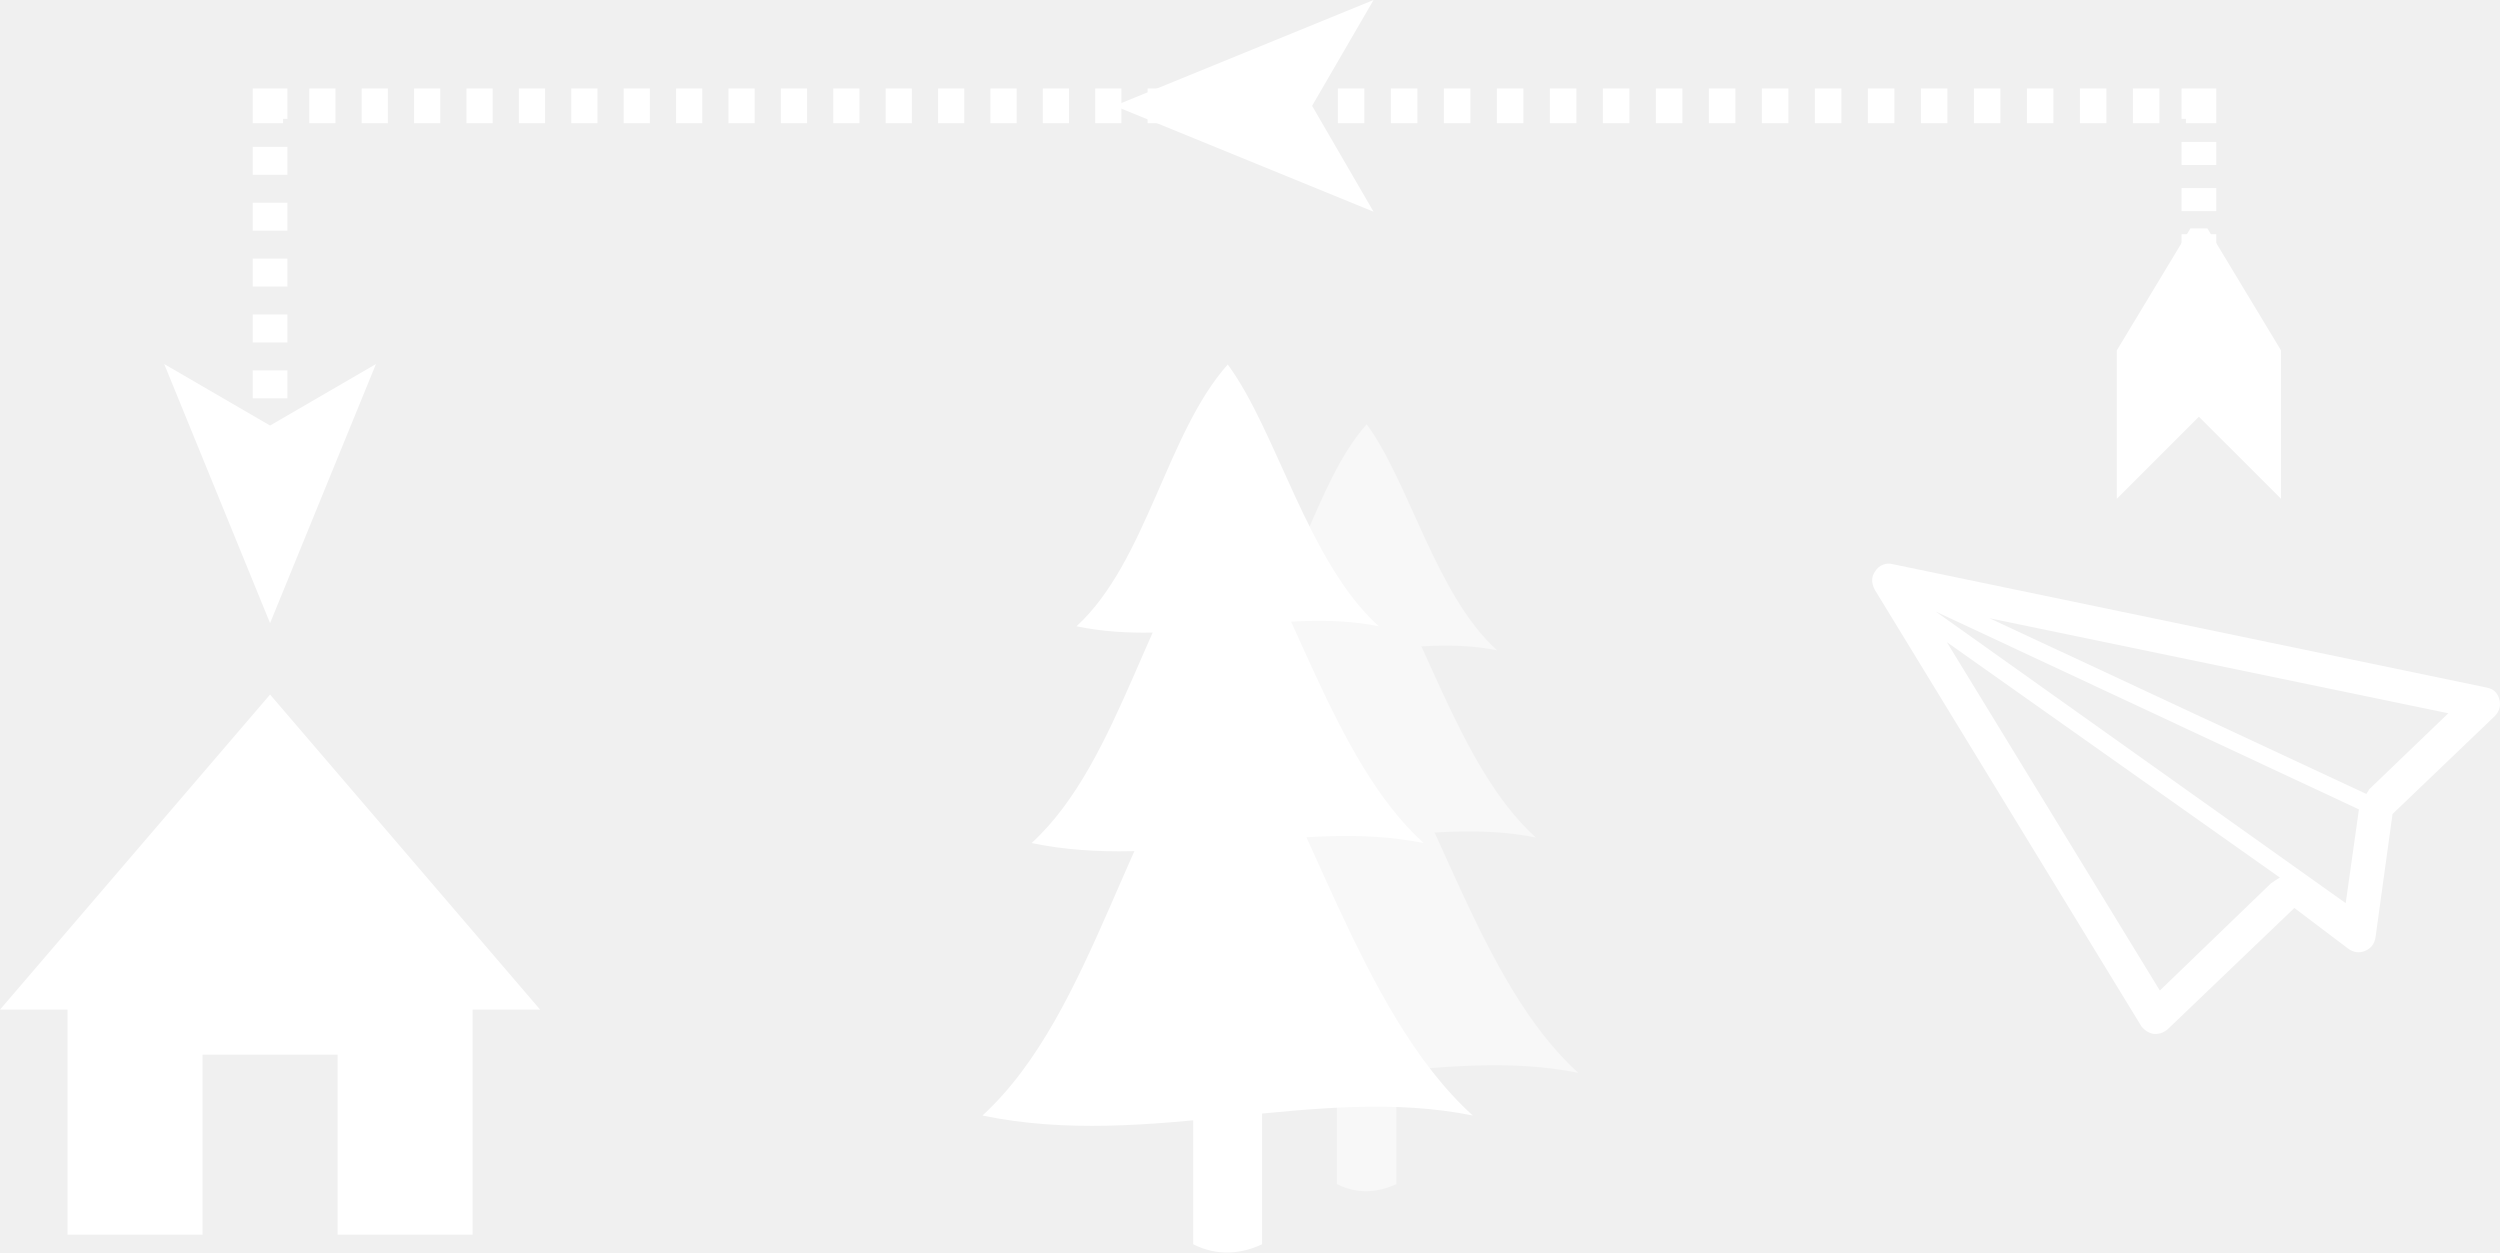
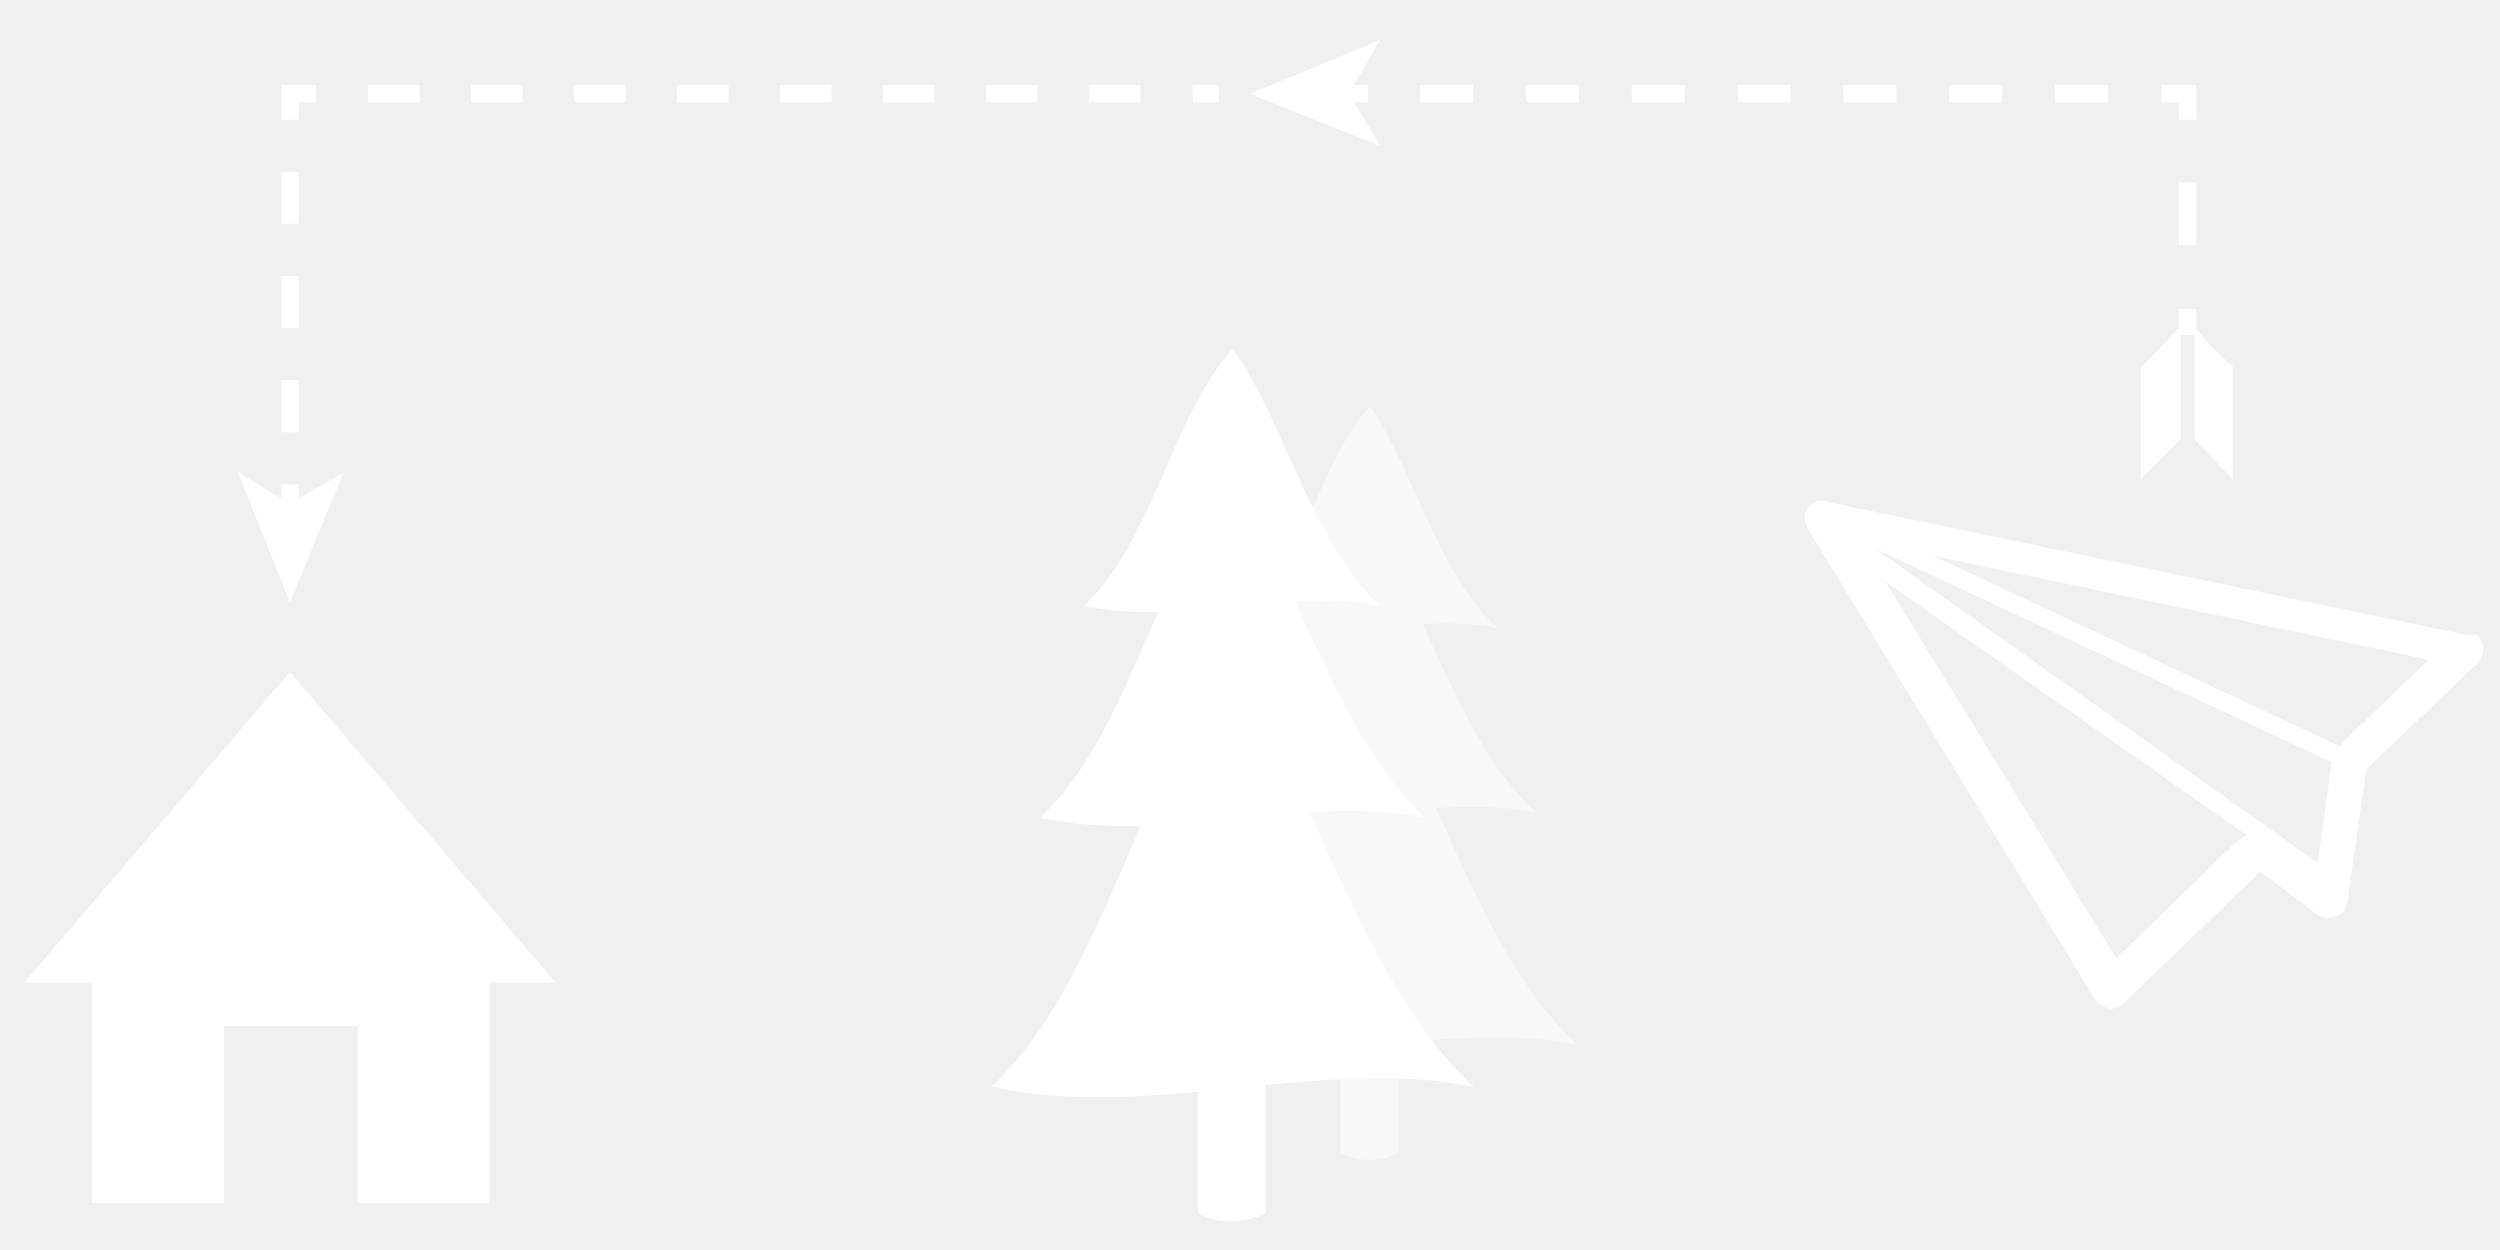
- <svg xmlns="http://www.w3.org/2000/svg" version="1.1" id="Layer_1" x="0px" y="0px" viewBox="0 0 288 144.29" style="enable-background:new 0 0 288 144.29;" xml:space="preserve">
+ <svg xmlns="http://www.w3.org/2000/svg" version="1.1" id="Layer_1" x="0px" y="0px" viewBox="0 0 144 72" style="enable-background:new 0 0 144 72;" xml:space="preserve">
  <style type="text/css">
	.st0{opacity:0.5;}
	.st1{fill:#FFFFFF;}
- 	.st2{fill:none;stroke:#FFFFFF;stroke-width:4;stroke-miterlimit:10;}
- 	.st3{fill:none;stroke:#FFFFFF;stroke-width:4;stroke-miterlimit:10;stroke-dasharray:3.053,3.053;}
- 	.st4{fill:none;stroke:#FFFFFF;stroke-width:4;stroke-miterlimit:10;stroke-dasharray:2.657,2.657;}
- 	.st5{fill:none;stroke:#FFFFFF;stroke-width:4;stroke-miterlimit:10;stroke-dasharray:3.219,3.219;}
- 	.st6{fill:none;stroke:#FFFFFF;stroke-width:4;stroke-miterlimit:10;stroke-dasharray:3.018,3.018;}
+ 	.st2{fill:none;stroke:#FFFFFF;stroke-miterlimit:10;}
+ 	.st3{fill:none;stroke:#FFFFFF;stroke-miterlimit:10;stroke-dasharray:3.048,3.048;}
+ 	.st4{fill:none;stroke:#FFFFFF;stroke-miterlimit:10;stroke-dasharray:3.624,3.624;}
+ 	.st5{fill:none;stroke:#FFFFFF;stroke-miterlimit:10;stroke-dasharray:3.002,3.002;}
+ 	.st6{fill:none;stroke:#FFFFFF;stroke-miterlimit:10;stroke-dasharray:2.966,2.966;}
</style>
  <g class="st0">
    <g id="layer1_1_">
      <g id="g4623_1_">
-         <path id="rect2192_1_" class="st1" d="M154.008,121.881h6.853v14.527c-2.017,0.952-4.425,1.232-6.853,0V121.881z" />
-         <path id="path1307_1_" class="st1" d="M181.83,123.599c-15.554-3.156-32.248,3.454-48.792,0     c11.278-10.345,14.527-31.183,24.386-42.256C165.417,92.117,170.384,113.254,181.83,123.599z" />
-         <path id="path2183_1_" class="st1" d="M176.938,96.486c-12.436-2.521-25.787,2.764-39.007,0     c9.019-8.272,11.614-24.928,19.494-33.779C163.811,71.316,167.788,88.214,176.938,96.486z" />
-         <path id="path2185_1_" class="st1" d="M172.475,74.919c-9.579-1.942-19.886,2.129-30.082,0     c6.965-6.386,8.963-19.233,15.05-26.048C162.355,55.518,165.417,68.552,172.475,74.919z" />
+         <path id="rect2192_1_" class="st1" d="M77.2,59.3h3.4v7.1c-1,0.5-2.2,0.6-3.4,0V59.3z" />
+         <path id="path1307_1_" class="st1" d="M90.9,60.2c-7.6-1.6-15.9,1.7-24,0c5.5-5.1,7.1-15.3,12-20.8     C82.8,44.7,85.2,55.1,90.9,60.2z" />
+         <path id="path2183_1_" class="st1" d="M88.5,46.8c-6.1-1.2-12.7,1.4-19.2,0c4.4-4.1,5.7-12.3,9.6-16.6C82,34.5,84,42.8,88.5,46.8     z" />
+         <path id="path2185_1_" class="st1" d="M86.3,36.2c-4.7-1-9.8,1-14.8,0c3.4-3.1,4.4-9.5,7.4-12.8C81.3,26.7,82.8,33.1,86.3,36.2z" />
      </g>
    </g>
  </g>
+   <path class="st1" d="M143,37.1c0.1,0.4,0,0.8-0.3,1.1l-6.4,6.1l-1.1,7.7c-0.1,0.4-0.3,0.7-0.7,0.8s-0.7,0.1-1-0.1l-3.3-2.5l-7.9,7.6  c-0.1,0.1-0.2,0.2-0.3,0.2c-0.2,0.1-0.3,0.1-0.5,0.1c-0.3-0.1-0.6-0.2-0.8-0.5l-16.6-27.2c-0.2-0.4-0.2-0.8,0-1.1  c0.1-0.2,0.3-0.3,0.5-0.4c0.2-0.1,0.4-0.1,0.6,0l37,7.7C142.6,36.4,142.9,36.7,143,37.1L143,37.1z M111.3,32L134.8,43l0.1-0.1  c0-0.1,0.1-0.1,0.1-0.2l4.9-4.7L111.3,32z M108,31.6l25.5,18.1l0.8-5.8L108,31.6z M108.6,33.5l13.3,21.7l6.9-6.7  c0.1-0.1,0.3-0.2,0.6-0.4L108.6,33.5z" />
  <g>
-     <polygon class="st1" points="62.223,116.309 31.112,80.009 0,116.309 7.778,116.309 7.778,142.237 23.334,142.237 23.334,121.495    38.889,121.495 38.889,142.237 54.445,142.237 54.445,116.309  " />
+     <polygon class="st1" points="32,56.6 16.7,38.7 1.4,56.6 5.3,56.6 5.3,69.3 12.9,69.3 12.9,59.1 20.6,59.1 20.6,69.3 28.2,69.3    28.2,56.6  " />
  </g>
  <g>
    <g id="layer1">
      <g id="g4623">
-         <path id="rect2192" class="st1" d="M137.457,126.519h7.934v16.819c-2.335,1.103-5.124,1.427-7.934,0V126.519z" />
-         <path id="path1307" class="st1" d="M169.668,128.508c-18.008-3.654-37.335,3.999-56.489,0     c13.058-11.977,16.819-36.103,28.234-48.923C150.666,92.059,156.416,116.531,169.668,128.508z" />
-         <path id="path2183" class="st1" d="M164.004,97.118c-14.398-2.918-29.855,3.2-45.161,0c10.442-9.577,13.447-28.861,22.57-39.108     C148.807,67.976,153.411,87.541,164.004,97.118z" />
-         <path id="path2185" class="st1" d="M158.838,72.148c-11.09-2.248-23.024,2.465-34.827,0c8.064-7.394,10.377-22.267,17.424-30.158     C147.12,49.687,150.666,64.776,158.838,72.148z" />
+         <path id="rect2192" class="st1" d="M69,61.6h3.9v8.3c-1.1,0.5-2.5,0.7-3.9,0V61.6z" />
+         <path id="path1307" class="st1" d="M84.9,62.6c-8.9-1.8-18.4,2-27.8,0c6.4-5.9,8.3-17.8,13.9-24.1C75.5,44.7,78.4,56.7,84.9,62.6     z" />
+         <path id="path2183" class="st1" d="M82.1,47.1c-7.1-1.4-14.7,1.6-22.2,0C65,42.4,66.5,32.9,71,27.9     C74.6,32.8,76.9,42.4,82.1,47.1z" />
+         <path id="path2185" class="st1" d="M79.5,34.9c-5.5-1.1-11.3,1.2-17.1,0c4-3.6,5.1-11,8.6-14.8C73.8,23.8,75.5,31.2,79.5,34.9z" />
      </g>
    </g>
  </g>
  <g>
    <g>
-       <line class="st2" x1="149.569" y1="12.193" x2="151.069" y2="12.193" />
-       <line class="st3" x1="154.122" y1="12.193" x2="250.289" y2="12.193" />
-       <polyline class="st2" points="251.816,12.193 253.316,12.193 253.316,13.693   " />
-       <line class="st4" x1="253.316" y1="16.35" x2="253.316" y2="25.65" />
-       <line class="st2" x1="253.316" y1="26.978" x2="253.316" y2="28.478" />
+       <line class="st2" x1="77.3" y1="5.4" x2="78.8" y2="5.4" />
+       <line class="st3" x1="81.8" y1="5.4" x2="123" y2="5.4" />
+       <polyline class="st2" points="124.5,5.4 126,5.4 126,6.9   " />
+       <line class="st4" x1="126" y1="10.5" x2="126" y2="15.9" />
+       <line class="st2" x1="126" y1="17.8" x2="126" y2="19.3" />
      <g>
-         <polygon class="st1" points="128.388,12.193 158.235,24.39 151.153,12.193 158.235,0    " />
+         <polygon class="st1" points="72,5.4 79.5,8.4 77.7,5.4 79.5,2.3    " />
      </g>
      <g>
-         <polygon class="st1" points="254.291,26.308 262.775,40.365 262.775,57.465 253.316,48.007 243.856,57.465 243.856,40.365      252.338,26.308    " />
+         <g>
+           <polygon class="st1" points="123.3,21.1 123.5,21 125.6,18.8 125.6,25.3 123.3,27.6     " />
+           <path class="st1" d="M128.6,27.6l-2.2-2.3v-6.5c0.6,0.8,1.4,1.6,2.2,2.3V27.6z" />
+         </g>
      </g>
    </g>
  </g>
  <g>
    <g>
-       <line class="st2" x1="31.112" y1="50.606" x2="31.112" y2="49.106" />
-       <line class="st5" x1="31.112" y1="45.887" x2="31.112" y2="15.303" />
-       <polyline class="st2" points="31.112,13.693 31.112,12.193 32.612,12.193   " />
-       <line class="st6" x1="35.63" y1="12.193" x2="136.745" y2="12.193" />
-       <line class="st2" x1="138.254" y1="12.193" x2="139.754" y2="12.193" />
+       <line class="st2" x1="16.7" y1="29.4" x2="16.7" y2="27.9" />
+       <line class="st5" x1="16.7" y1="24.9" x2="16.7" y2="8.4" />
+       <polyline class="st2" points="16.7,6.9 16.7,5.4 18.2,5.4   " />
+       <line class="st6" x1="21.2" y1="5.4" x2="67.2" y2="5.4" />
+       <line class="st2" x1="68.7" y1="5.4" x2="70.2" y2="5.4" />
      <g>
-         <polygon class="st1" points="31.112,71.788 43.308,41.94 31.112,49.023 18.918,41.94    " />
+         <polygon class="st1" points="16.7,34.7 19.8,27.2 16.7,29 13.7,27.2    " />
      </g>
    </g>
  </g>
-   <path class="st1" d="M287.912,80.523c0.212,0.742,0.041,1.398-0.512,1.97l-11.78,11.278l-1.965,14.245  c-0.133,0.75-0.537,1.261-1.211,1.533c-0.674,0.272-1.319,0.183-1.935-0.265l-6.198-4.685l-14.608,13.985  c-0.195,0.165-0.404,0.293-0.629,0.384c-0.3,0.121-0.629,0.167-0.989,0.138c-0.57-0.118-1.036-0.41-1.397-0.874l-30.725-50.309  c-0.407-0.794-0.386-1.499,0.062-2.115c0.209-0.345,0.501-0.594,0.875-0.745c0.375-0.151,0.757-0.174,1.147-0.07l68.423,14.218  C287.219,79.344,287.7,79.781,287.912,80.523L287.912,80.523z M229.175,71.217l43.424,20.245l0.123-0.18  c0.082-0.12,0.146-0.233,0.19-0.338l9.133-8.775L229.175,71.217z M222.987,70.446l47.238,33.597l1.524-10.802L222.987,70.446z   M224.278,73.975l24.535,40.135l12.79-12.338c0.269-0.196,0.614-0.422,1.033-0.678L224.278,73.975z" />
</svg>
